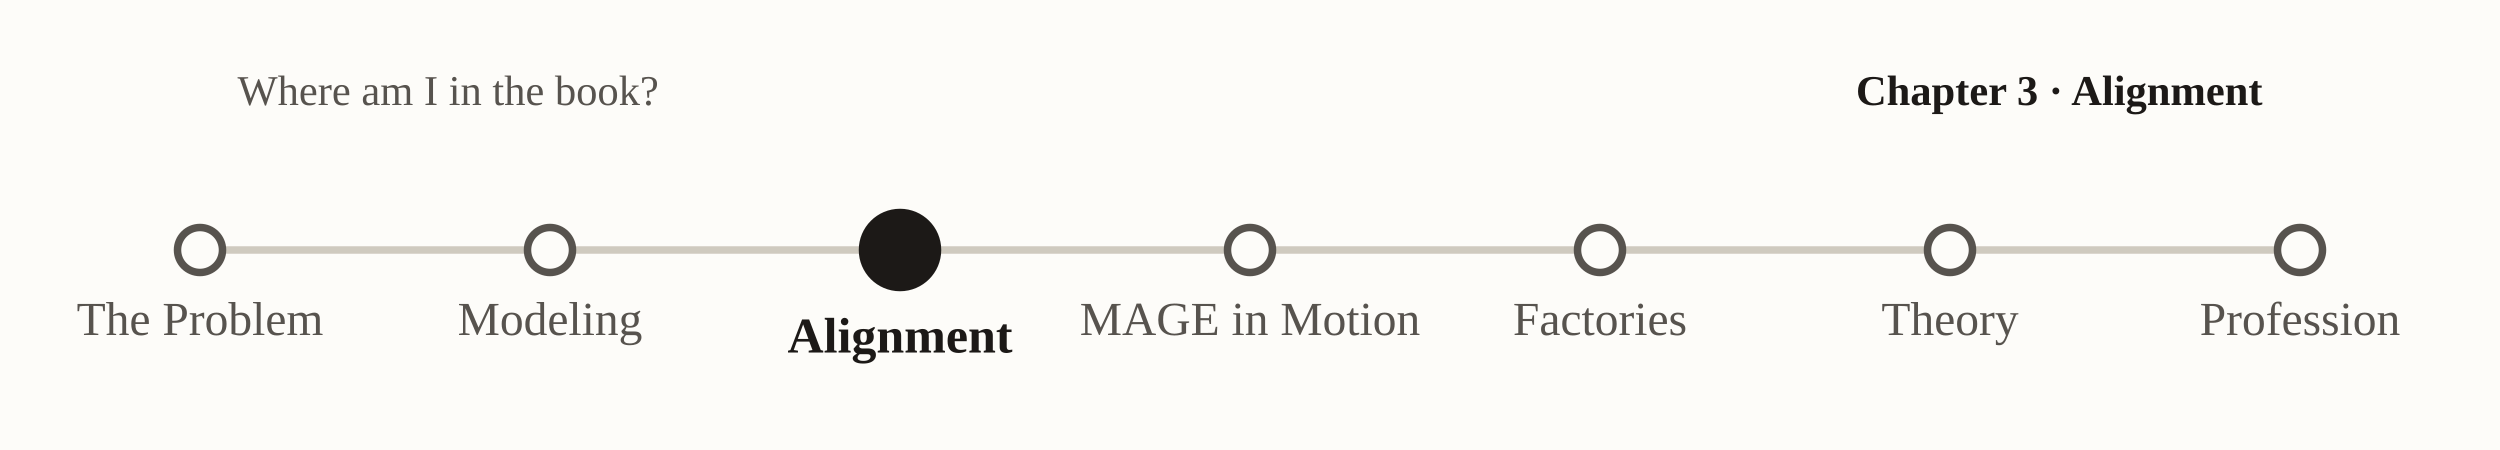
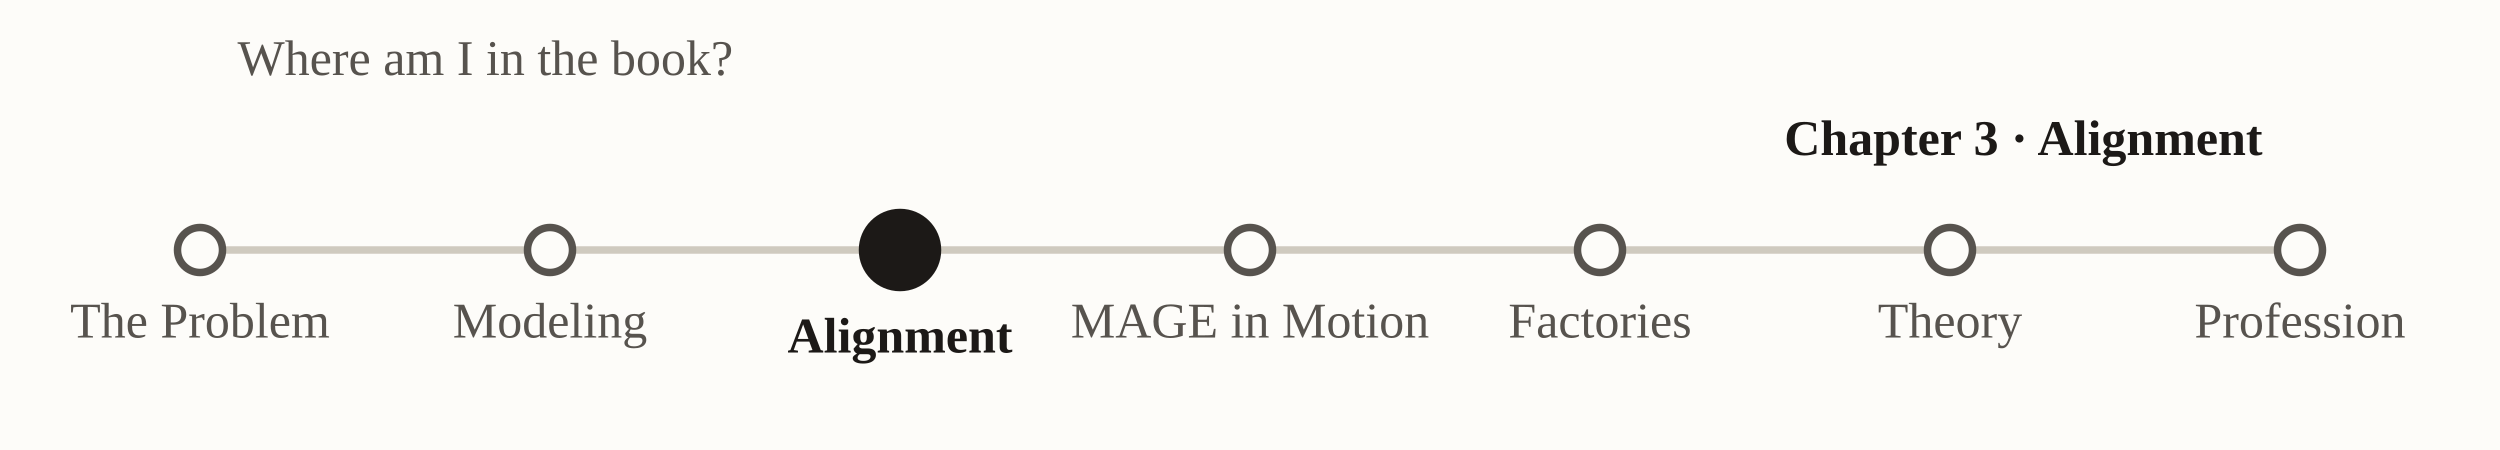
<svg xmlns="http://www.w3.org/2000/svg" viewBox="0 0 1000 180" font-family="Georgia, 'Times New Roman', serif" role="img" aria-label="nav-subway-p3">
  <rect x="0" y="0" width="1000" height="180" fill="#fdfcf9" />
-   <text x="95" y="42" font-size="17" fill="#57534e">Where am I in the book?</text>
-   <text x="905" y="42" text-anchor="end" font-size="17" font-weight="bold" fill="#1c1917">Chapter 3 · Alignment</text>
+   <text x="95" y="30" font-size="20" fill="#57534e">Where am I in the book?</text>
+   <text x="905" y="62" text-anchor="end" font-size="20" font-weight="bold" fill="#1c1917">Chapter 3 · Alignment</text>
  <line x1="80.0" y1="100" x2="920.0" y2="100" stroke="#cfcabf" stroke-width="3" />
  <circle cx="80.0" cy="100" r="9" fill="#fdfcf9" stroke="#57534e" stroke-width="3" />
-   <text x="80.0" y="134.0" text-anchor="middle" font-size="19" font-weight="normal" fill="#57534e">The Problem</text>
+   <text x="80.0" y="135.0" text-anchor="middle" font-size="20" font-weight="normal" fill="#57534e">The Problem</text>
  <circle cx="220.0" cy="100" r="9" fill="#fdfcf9" stroke="#57534e" stroke-width="3" />
-   <text x="220.0" y="134.0" text-anchor="middle" font-size="19" font-weight="normal" fill="#57534e">Modeling</text>
+   <text x="220.0" y="135.0" text-anchor="middle" font-size="20" font-weight="normal" fill="#57534e">Modeling</text>
  <circle cx="360.0" cy="100" r="15" fill="#1c1917" stroke="#1c1917" stroke-width="3" />
  <text x="360.0" y="141.0" text-anchor="middle" font-size="20" font-weight="bold" fill="#1c1917">Alignment</text>
  <circle cx="500.0" cy="100" r="9" fill="#fdfcf9" stroke="#57534e" stroke-width="3" />
-   <text x="500.0" y="134.0" text-anchor="middle" font-size="19" font-weight="normal" fill="#57534e">MAGE in Motion</text>
+   <text x="500.0" y="135.0" text-anchor="middle" font-size="20" font-weight="normal" fill="#57534e">MAGE in Motion</text>
  <circle cx="640.0" cy="100" r="9" fill="#fdfcf9" stroke="#57534e" stroke-width="3" />
-   <text x="640.0" y="134.0" text-anchor="middle" font-size="19" font-weight="normal" fill="#57534e">Factories</text>
+   <text x="640.0" y="135.0" text-anchor="middle" font-size="20" font-weight="normal" fill="#57534e">Factories</text>
  <circle cx="780.0" cy="100" r="9" fill="#fdfcf9" stroke="#57534e" stroke-width="3" />
-   <text x="780.0" y="134.0" text-anchor="middle" font-size="19" font-weight="normal" fill="#57534e">Theory</text>
+   <text x="780.0" y="135.0" text-anchor="middle" font-size="20" font-weight="normal" fill="#57534e">Theory</text>
  <circle cx="920.0" cy="100" r="9" fill="#fdfcf9" stroke="#57534e" stroke-width="3" />
-   <text x="920.0" y="134.0" text-anchor="middle" font-size="19" font-weight="normal" fill="#57534e">Profession</text>
+   <text x="920.0" y="135.0" text-anchor="middle" font-size="20" font-weight="normal" fill="#57534e">Profession</text>
</svg>
